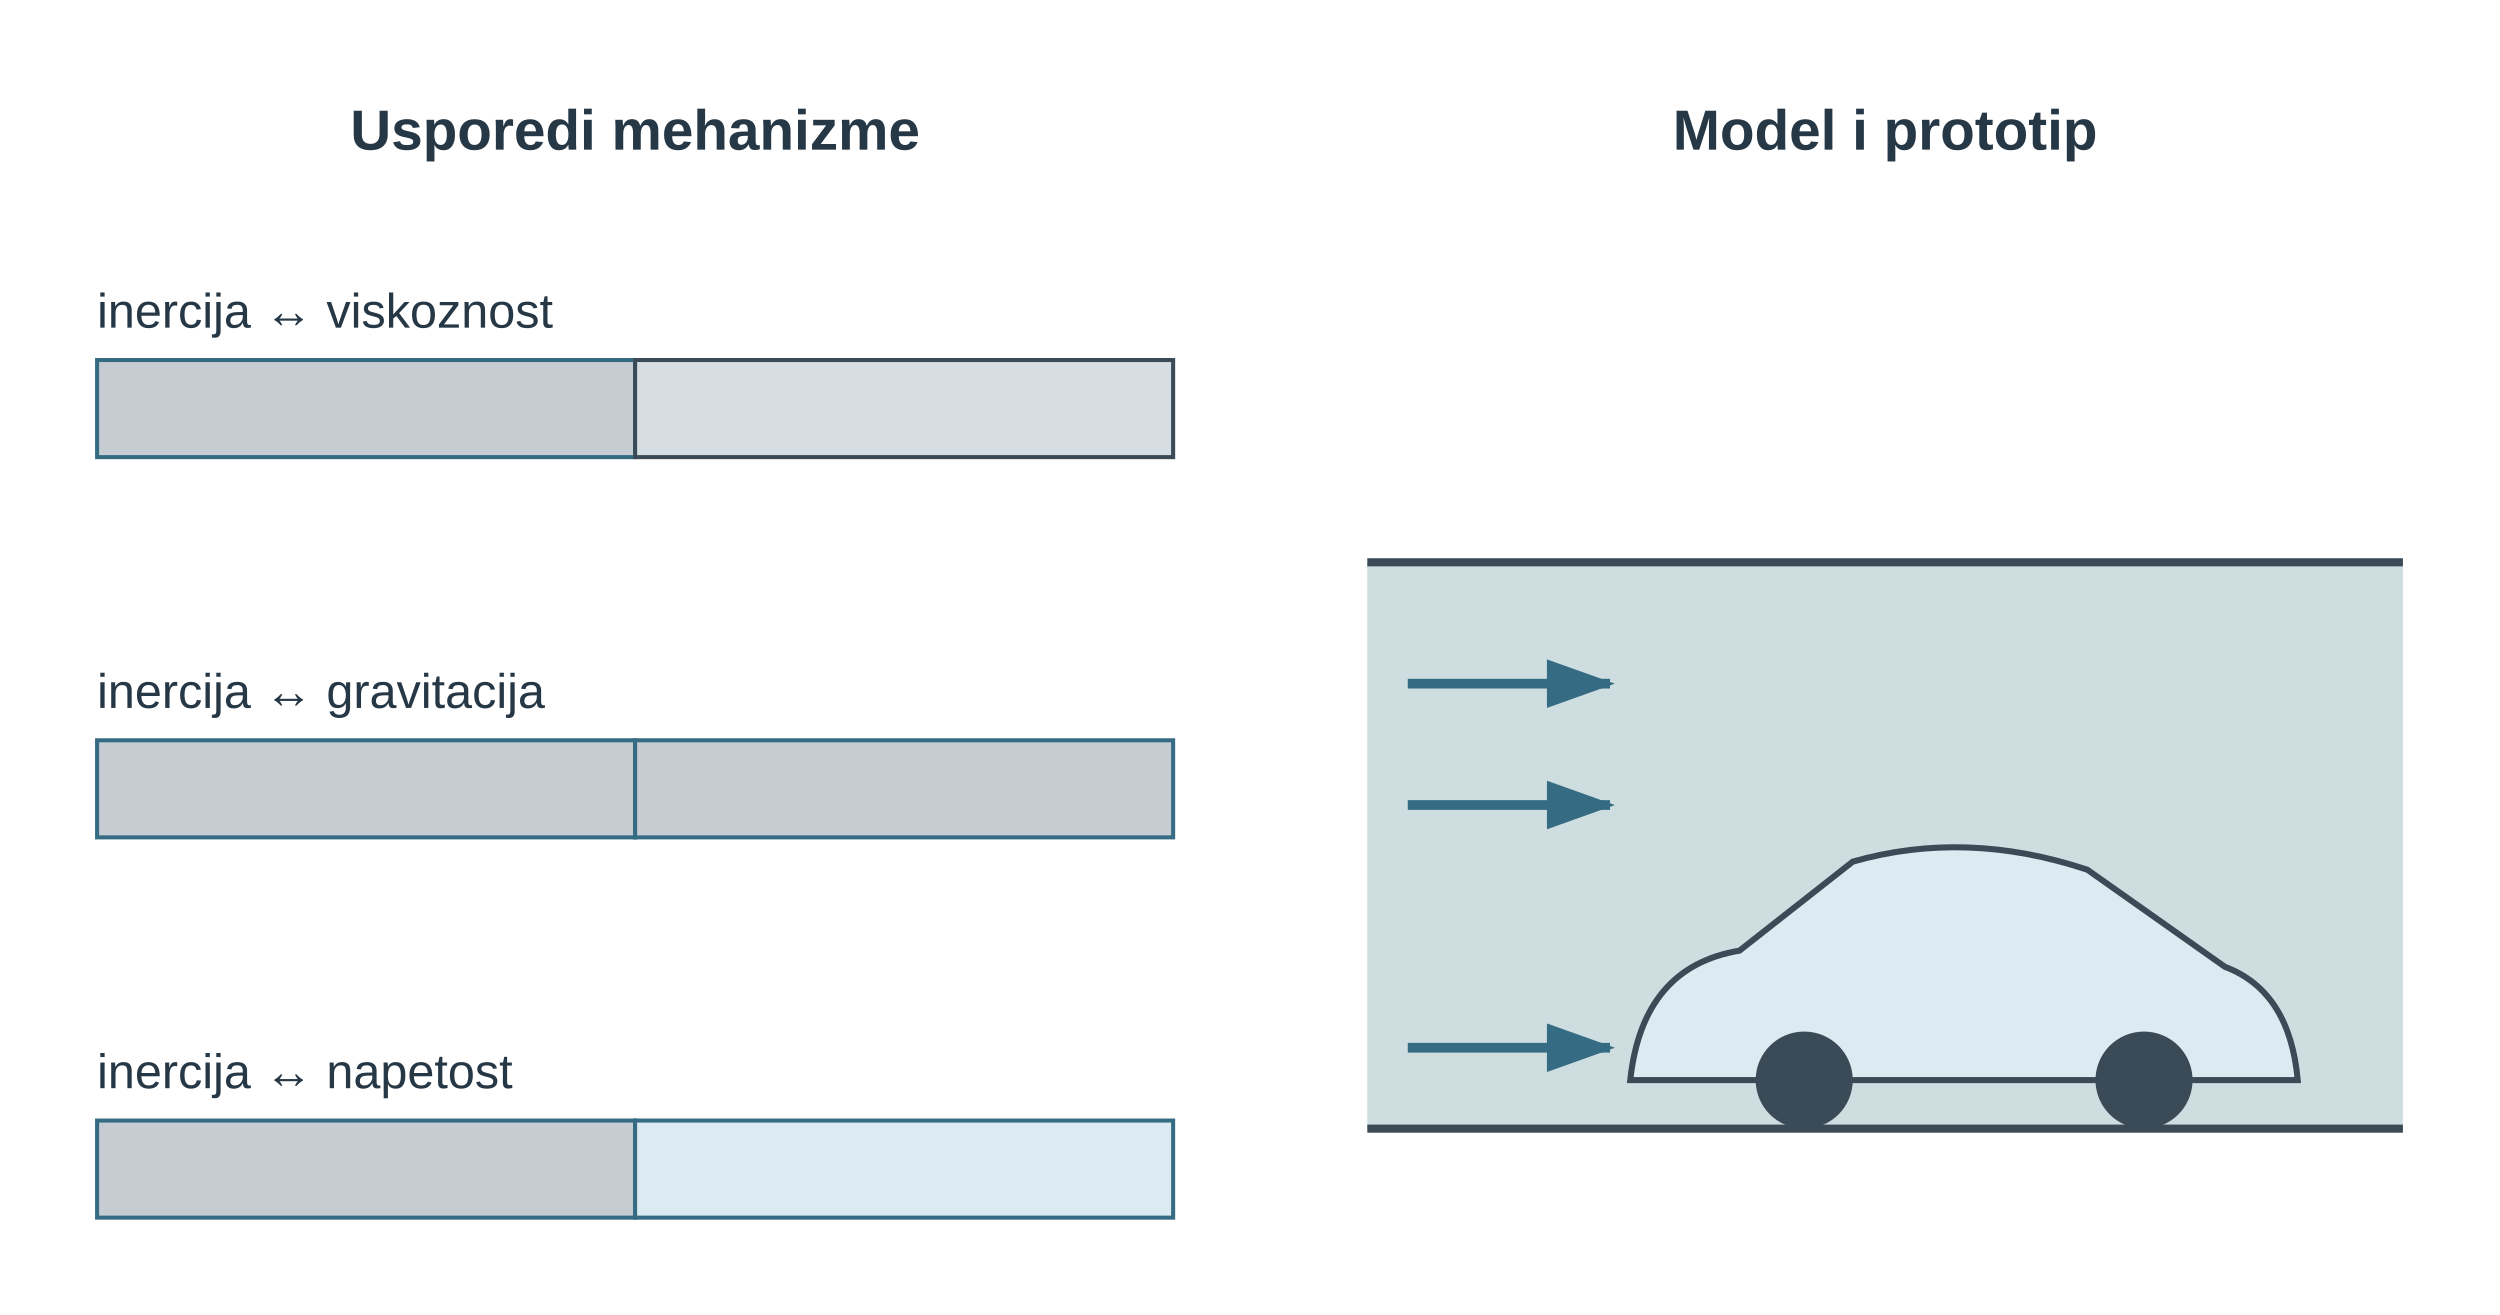
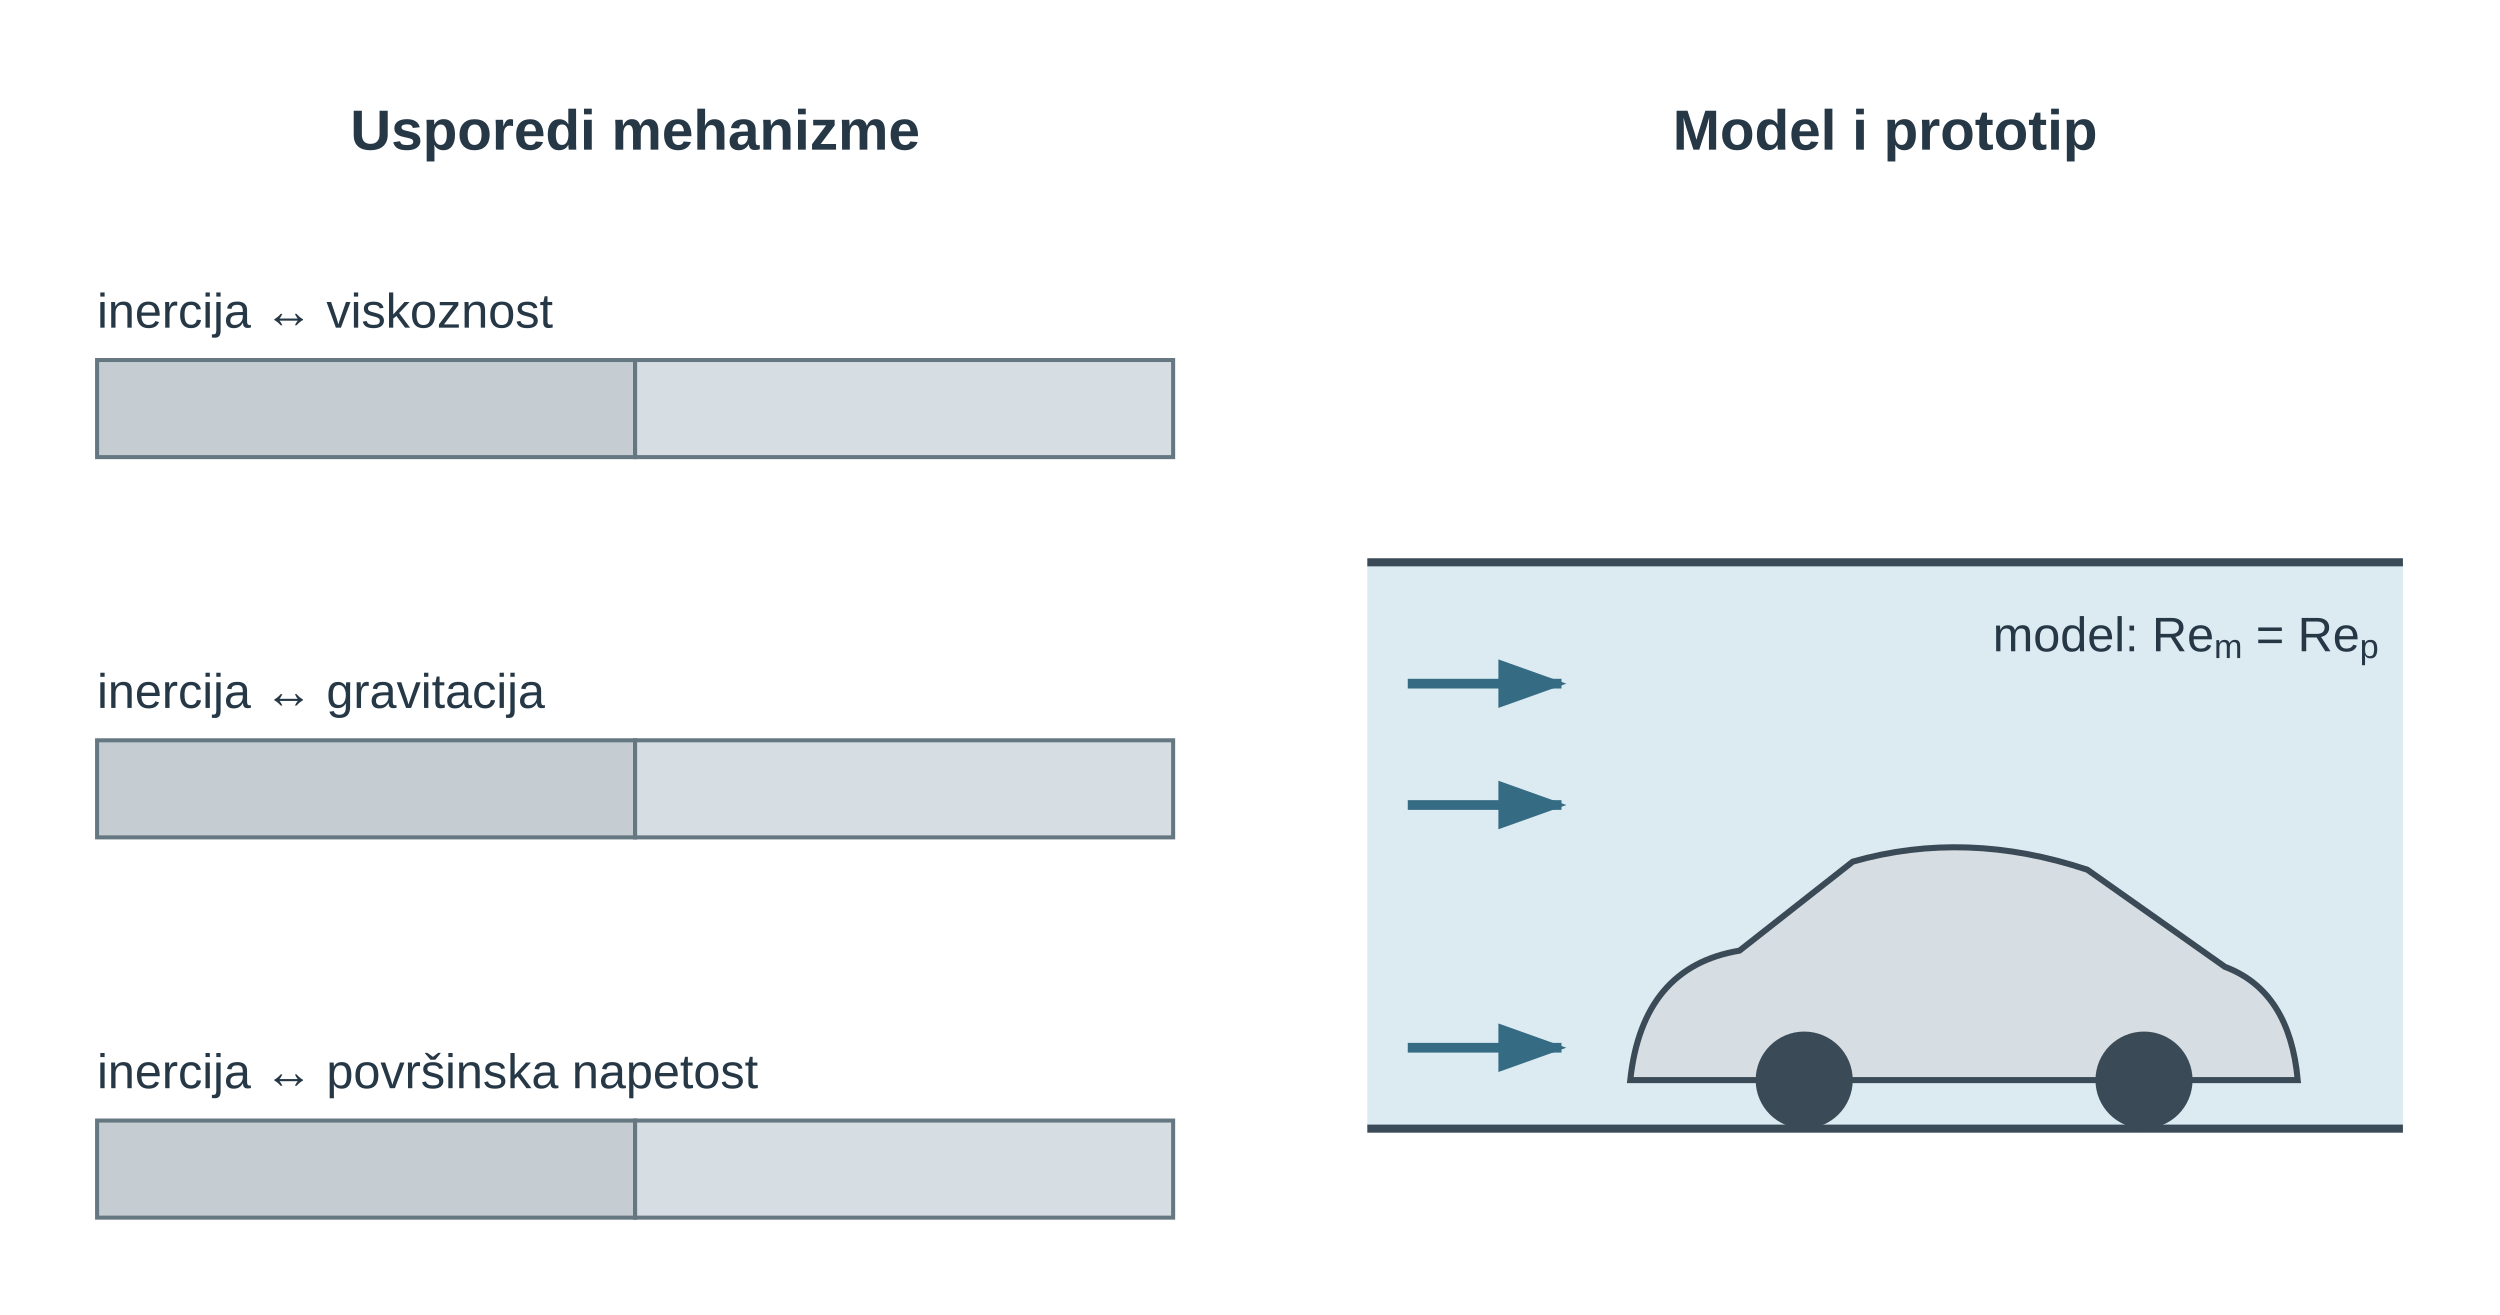
<svg xmlns="http://www.w3.org/2000/svg" viewBox="0 0 618 325" role="img" aria-labelledby="u14fup_title u14fup_desc" preserveAspectRatio="xMidYMid meet" style="display:block;width:100%;max-width:618px;height:auto;">
  <defs>
    <marker id="u14fup_aR" markerWidth="7" markerHeight="5" refX="6.5" refY="2.5" orient="auto">
      <path d="M0,0 L0,5 L7,2.5 z" fill="#356b83" />
    </marker>
  </defs>
  <g id="u14fup_title-scene-1" transform="translate(-20 -11)">
    <text x="177" y="48" font-family="Arial, Liberation Sans, sans-serif" font-size="14" font-weight="700" text-anchor="middle" fill="#263746">Usporedi mehanizme</text>
    <text x="44" y="92" font-family="Arial, Liberation Sans, sans-serif" font-size="12" fill="#263746">inercija ↔ viskoznost</text>
-     <rect x="44" y="100" width="133" height="24" fill="#c5cdd3" stroke="#356b83" stroke-width="1" />
-     <rect x="177" y="100" width="133" height="24" fill="#d7dee3" stroke="#3a4a56" stroke-width="1" />
+     <rect x="44" y="100" width="133" height="24" fill="#c5cdd3" stroke="#657781" stroke-width="1" />
+     <rect x="177" y="100" width="133" height="24" fill="#d7dee3" stroke="#657781" stroke-width="1" />
    <text x="44" y="186" font-family="Arial, Liberation Sans, sans-serif" font-size="12" fill="#263746">inercija ↔ gravitacija</text>
-     <rect x="44" y="194" width="133" height="24" fill="#c5cdd3" stroke="#356b83" stroke-width="1" />
-     <rect x="177" y="194" width="133" height="24" fill="#c5cdd3" stroke="#356b83" stroke-width="1" />
-     <text x="44" y="280" font-family="Arial, Liberation Sans, sans-serif" font-size="12" fill="#263746">inercija ↔ napetost</text>
-     <rect x="44" y="288" width="133" height="24" fill="#c5cdd3" stroke="#356b83" stroke-width="1" />
-     <rect x="177" y="288" width="133" height="24" fill="#dcebf1" stroke="#356b83" stroke-width="1" />
+     <rect x="44" y="194" width="133" height="24" fill="#c5cdd3" stroke="#657781" stroke-width="1" />
+     <rect x="177" y="194" width="133" height="24" fill="#d7dee3" stroke="#657781" stroke-width="1" />
+     <text x="44" y="280" font-family="Arial, Liberation Sans, sans-serif" font-size="12" fill="#263746">inercija ↔ površinska napetost</text>
+     <rect x="44" y="288" width="133" height="24" fill="#c5cdd3" stroke="#657781" stroke-width="1" />
+     <rect x="177" y="288" width="133" height="24" fill="#d7dee3" stroke="#657781" stroke-width="1" />
  </g>
  <g id="u14fup_title-scene-2" transform="translate(-342 -11)">
    <text x="808" y="48" font-family="Arial, Liberation Sans, sans-serif" font-size="14" font-weight="700" text-anchor="middle" fill="#263746">Model i prototip</text>
-     <rect x="680" y="150" width="256" height="140" fill="#cedee0" />
+     <rect x="680" y="150" width="256" height="140" fill="#dcebf1" />
    <path id="u14fup_tunnelwalls" d="M680 150 H936 M680 290 H936" fill="none" stroke="#3a4a56" stroke-width="2" />
-     <line x1="690" y1="180" x2="740" y2="180" stroke="#356b83" stroke-width="2.4" marker-end="url(#u14fup_aR)" />
-     <line x1="690" y1="210" x2="740" y2="210" stroke="#356b83" stroke-width="2.4" marker-end="url(#u14fup_aR)" />
-     <path d="M745,278 Q748,250 772,246 L800,224 Q828,216 858,226 L892,250 Q908,256 910,278 Z" fill="#dcebf1" stroke="#3a4a56" stroke-width="1.5" />
+     <line x1="690" y1="180" x2="728" y2="180" stroke="#356b83" stroke-width="2.4" marker-end="url(#u14fup_aR)" />
+     <line x1="690" y1="210" x2="728" y2="210" stroke="#356b83" stroke-width="2.4" marker-end="url(#u14fup_aR)" />
+     <path d="M745,278 Q748,250 772,246 L800,224 Q828,216 858,226 L892,250 Q908,256 910,278 Z" fill="#d7dee3" stroke="#3a4a56" stroke-width="1.5" />
+     <text x="930" y="172" font-family="Arial, Liberation Sans, sans-serif" font-size="12" text-anchor="end" fill="#263746">model: Re<tspan baseline-shift="sub" font-size="0.7em">m</tspan> = Re<tspan baseline-shift="sub" font-size="0.7em">p</tspan>
+     </text>
    <circle cx="788" cy="278" r="12" fill="#3a4a56" />
    <circle cx="872" cy="278" r="12" fill="#3a4a56" />
-     <line x1="690" y1="270" x2="740" y2="270" stroke="#356b83" stroke-width="2.4" marker-end="url(#u14fup_aR)" />
+     <line x1="690" y1="270" x2="728" y2="270" stroke="#356b83" stroke-width="2.4" marker-end="url(#u14fup_aR)" />
  </g>
</svg>
